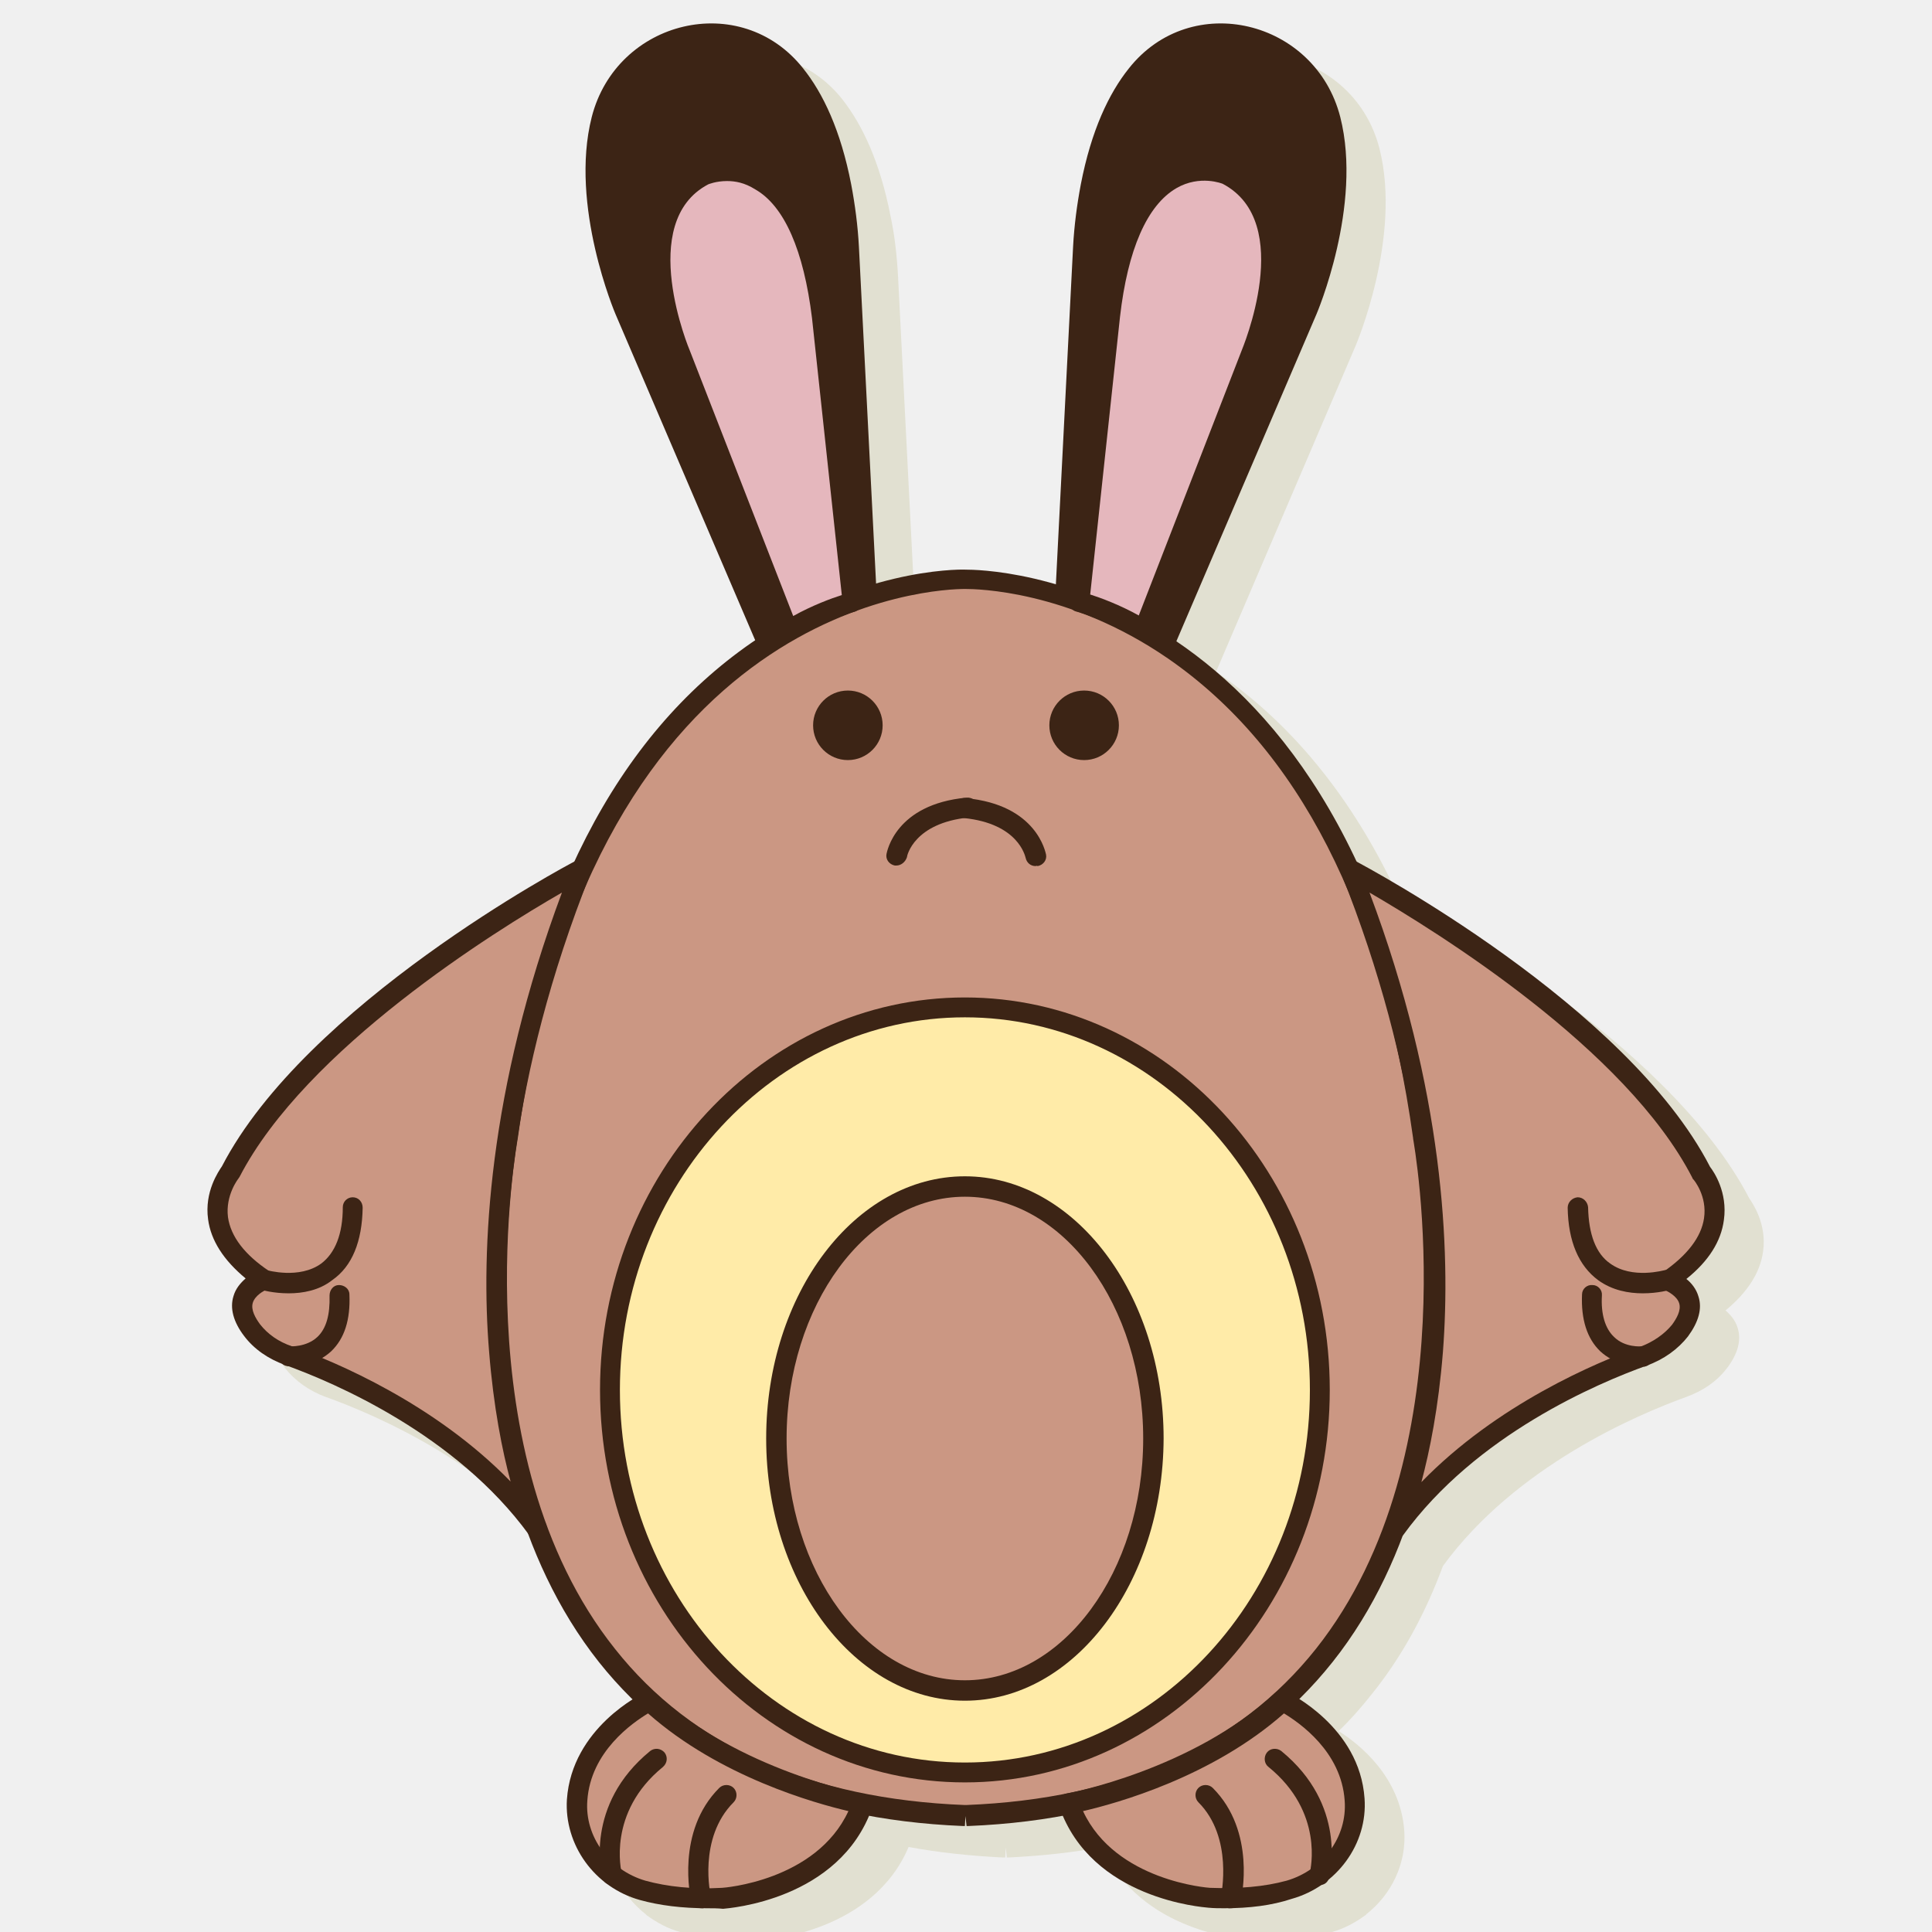
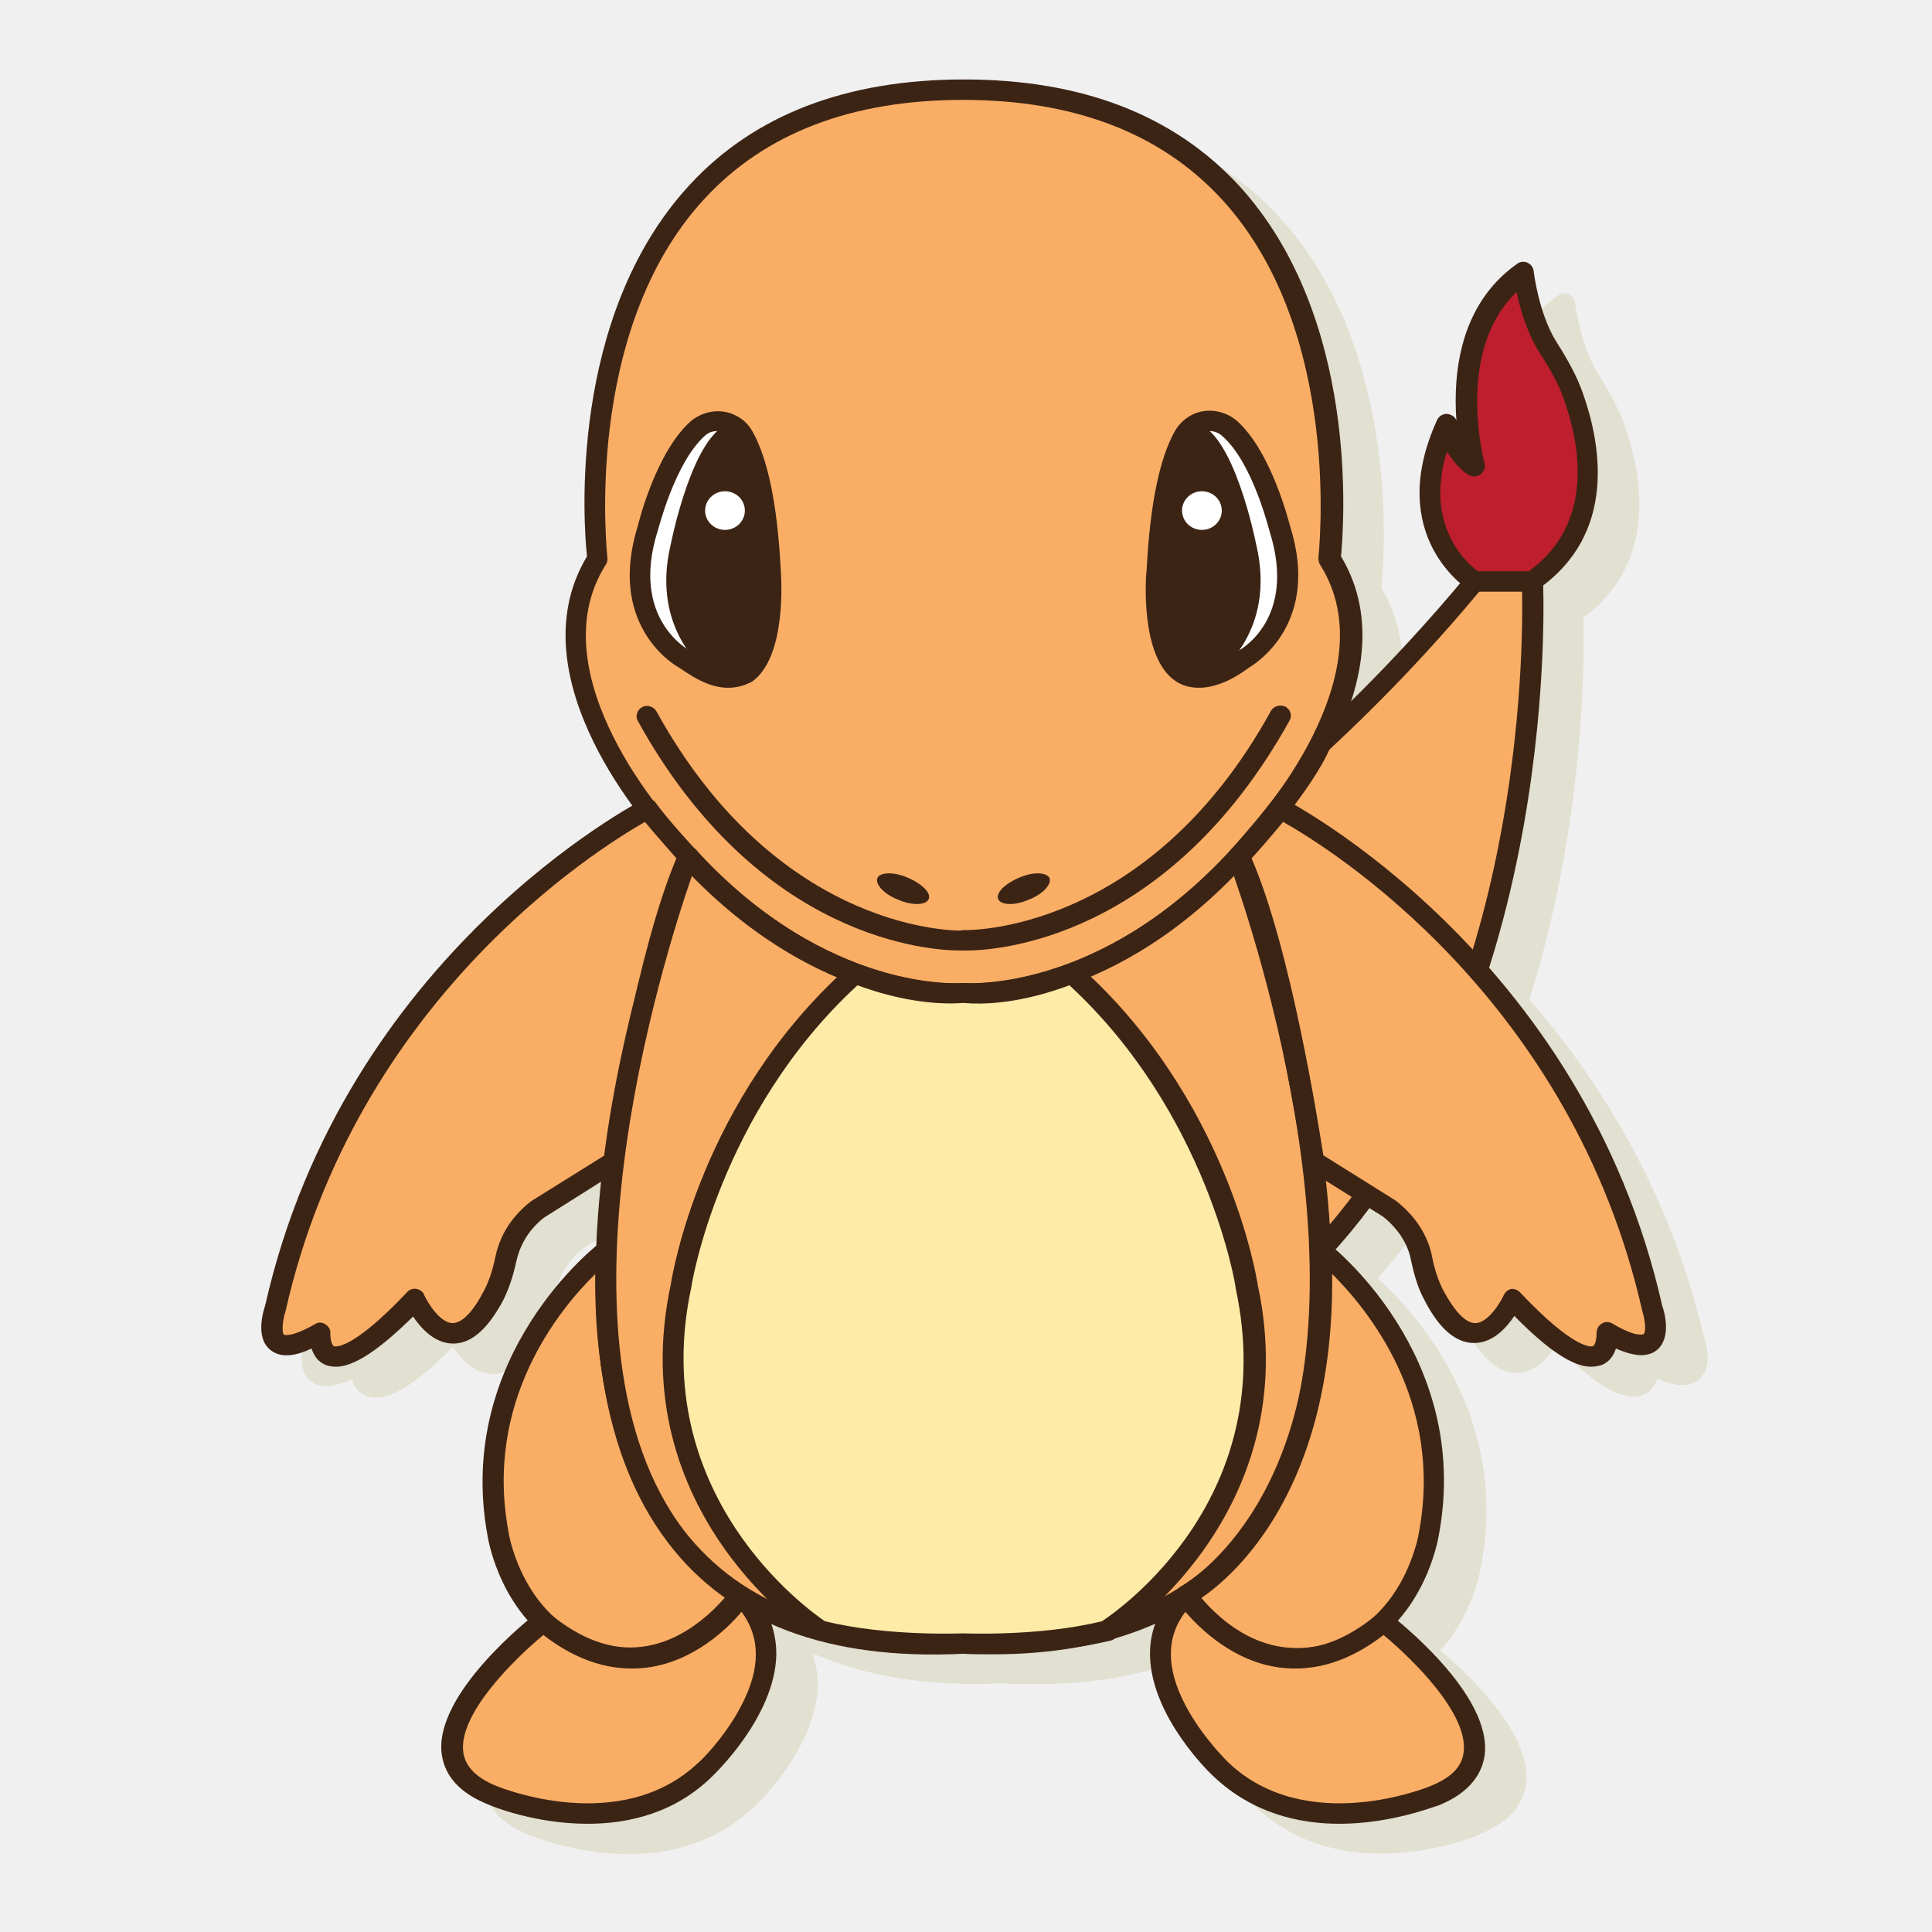
<svg xmlns="http://www.w3.org/2000/svg" id="master-artboard" viewBox="0 0 350 350" version="1.1" x="0px" y="0px" width="350px" height="350px" enable-background="new 0 0 1400 980">
  <rect id="ee-background" x="0" y="0" width="350" height="350" style="fill: white; fill-opacity: 0; pointer-events: none;" />
-   <path fill="#E1E0D1" d="M1071.9,367.5c-0.9,0.7-1.8,1.8-2.2,3.2c-0.7,2.2,0,4.6,1.9,7.2c1.8,2.3,4.4,4.2,7.5,5.3    c8.9,3.2,30.8,12.5,44,30.6c3,8,7.1,16,12.8,23.1c1.9,2.4,3.9,4.7,6.1,6.8c-3.8,2.4-11.2,8.3-11.9,18.1    c-0.4,5.9,2.3,11.5,6.9,15.1c0.1,0.1,0.1,0.1,0.2,0.2c1.8,1.3,3.8,2.4,6,3c3.3,0.9,6.9,1.4,10.9,1.5c0.1,0,0.1,0,0.1,0    c0,0,0.1,0,0.1,0c0.3,0,0.7,0,1,0c0.9,0,1.9,0,2.9-0.1c0.8,0,19.9-1.4,26.4-16.8c5.4,1,11,1.6,17,1.9c0.1,0,0.2,0,0.4,0    c0,0,0,0,0.1,0l0.1-1.8l0.2,1.8c0.2,0,0.3,0,0.4,0c6-0.3,11.6-0.9,17-1.9c6.5,15.4,25.6,16.8,26.5,16.8c1,0,1.9,0.1,2.9,0.1    c0.3,0,0.7,0,1,0c0,0,0.1,0,0.1,0c0,0,0.1,0,0.1,0c4-0.1,7.7-0.6,10.9-1.5c2.2-0.6,4.2-1.7,6-3c0.1-0.1,0.2-0.1,0.2-0.2    c4.6-3.6,7.3-9.2,6.9-15.1c-0.7-9.8-8.1-15.7-11.9-18.1c2.2-2.1,4.2-4.4,6.1-6.8c5.7-7.1,9.8-15,12.8-23.1    c13.2-18.1,35.2-27.4,44-30.6c3.1-1.1,5.7-2.9,7.5-5.3c1.9-2.5,2.6-5,1.9-7.2c-0.4-1.4-1.3-2.4-2.2-3.2c4-3.3,6.3-6.9,6.8-10.7    c0.7-5-1.9-8.7-2.5-9.6c-14.6-28.2-58.5-52.4-63.8-55.2c-9.3-19.9-21.3-32.4-32.8-40.2l25.3-59.1c0,0,8.4-19.6,4.3-35.7    c-4.5-17.6-27-23.1-38.3-8.8c-3.6,4.5-6.8,11.2-8.7,21c-0.7,3.7-1.2,7.5-1.4,11.3l-3.1,61.1c-9-2.6-15.4-2.7-16.3-2.7    c-1.1,0-7.5,0-16.3,2.5l-3.1-61c-0.2-3.8-0.6-7.6-1.4-11.3c-1.9-9.7-5.1-16.4-8.7-21c-11.3-14.3-33.8-8.8-38.3,8.8    c-4.1,16.2,4.3,35.7,4.3,35.7l25.2,59c-0.2,0.1-0.4,0.2-0.5,0.4c-13.6,9.4-24.4,22.8-32.3,40.1c-6,3.3-49.2,27.2-63.6,55.1    c-0.7,0.9-3.2,4.6-2.5,9.6C1065.6,360.6,1067.9,364.2,1071.9,367.5z" transform="matrix(1, 0, 0, 1, -1020, -130.1021)" />
-   <g transform="matrix(1, 0, 0, 1, -1020, -130.1021)">
-     <path fill="#CB9783" d="M1277.9,336.1C1263.8,235.8,1199.1,235,1195,235c-4.2-0.1-68.8,0.7-82.9,101.1      c0,0-22.6,118.7,82.7,122.9v0c0.1,0,0.1,0,0.2,0c0.1,0,0.1,0,0.2,0v0C1300.5,454.8,1277.9,336.1,1277.9,336.1z" />
-     <path fill="#3C2415" d="M1194.8,460.9c-0.1,0-0.2,0-0.4,0c-29-1.2-51.2-11.2-65.9-29.7c-15.2-19.2-19.4-44.1-20.2-61.6      c-0.9-18.9,1.8-33.1,1.9-33.7c6-42.3,21.4-72.4,46-89.4c19-13.1,36.8-13.3,38.8-13.2c2.8,0,70.3,0.2,84.7,102.6      c0.2,1.1,2.7,15.1,1.9,33.7c-0.8,17.5-5,42.5-20.2,61.6c-14.7,18.5-36.8,28.5-65.9,29.7c-0.1,0-0.3,0-0.4,0l-0.2-1.8      L1194.8,460.9C1194.8,460.9,1194.8,460.9,1194.8,460.9z M1195.2,459L1195.2,459L1195.2,459z M1194.8,236.8      c-4.6,0-67.2,1.8-81,99.5c-0.1,0.7-10.5,57.2,17.6,92.5c14,17.7,35.4,27.2,63.4,28.3c0,0,0.1,0,0.1,0c0,0,0.1,0,0.1,0      c28.1-1.1,49.4-10.7,63.4-28.3c28-35.3,17.7-91.8,17.6-92.4c0,0,0-0.1,0-0.1c-5.8-41.4-20.8-70.6-44.4-86.9      c-18-12.4-34.8-12.6-36.7-12.6C1195,236.8,1194.9,236.8,1194.8,236.8z" />
+   <path fill="#E1E0D1" d="M610.1,696.3c10.3-32.6,10-63.3,9.8-69.2c13.7-10.1,10.6-26.2,7.4-35c-1.1-3.2-2.8-6-4.8-9.3    c-3.2-5.1-4.1-12.7-4.1-12.8c-0.1-0.6-0.5-1.2-1.1-1.5c-0.6-0.3-1.3-0.2-1.9,0.2c-10.5,7.4-11.7,19.9-11,28.4    c-0.2-0.7-0.9-1.1-1.6-1.2c-0.8-0.1-1.6,0.4-1.9,1.1c-7.7,16.8,0.4,26.3,4.1,29.5c-7.7,9.2-14.9,16.7-19.9,21.5    c2.7-8.4,3.3-17.7-1.8-26.3c0.6-5.5,3.5-43.4-18.6-67.3c-11.7-12.7-28.4-19.1-49.7-19.1c-21.2,0-37.9,6.4-49.7,19.1    c-22.1,24-19.1,61.8-18.6,67.3c-9.8,16.3,1.2,35.5,8.2,45.1c-9.7,5.6-53.6,33.6-66.5,90.5c-0.3,1-1.9,5.9,1,8.1    c2,1.6,4.9,0.8,7.4-0.3c0.4,1.2,1.1,2.4,2.6,3c0.5,0.2,1.1,0.3,1.8,0.3c3.3,0,7.8-3,13.9-9.2c1.4,2.1,3.8,4.8,7.1,4.9    c3.4,0.1,6.5-2.5,9.2-7.8c1.1-2,1.8-4.3,2.4-7.1c0.4-2.2,1.7-5.3,5-7.9l10.4-6.6c-0.4,4-0.7,7.8-0.9,11.5    c-4,3.3-25.3,22.6-19.7,52.7c0.1,0.5,1.4,8.7,7.4,15.4c-4.5,3.8-16.9,15-15.5,24.3c0.6,3.9,3.4,7,8.4,9c0.6,0.2,8.4,3.5,18,3.5    c7.3,0,15.7-1.9,22.7-8.5c0.5-0.4,11.4-10.8,11.6-22.1c0-2-0.3-3.9-1-5.8c2.6,1.1,5.3,2.1,8.2,2.9c0.1,0,0.1,0.1,0.2,0.1    c0.3,0.1,0.6,0.1,0.9,0.2c7.1,1.8,15,2.6,23.8,2.3c1,0,1.6,0,1.7,0c0,0,0,0,0,0c0.1,0,0.2,0,0.5,0c1.7,0.1,3.3,0.1,4.9,0.1    c7.1,0,13.7-0.7,19.6-2.2c0.5-0.1,1-0.2,1.5-0.4c0.1,0,0.1,0,0.2-0.1c2.9-0.8,5.6-1.8,8.2-2.9c-0.7,1.8-1,3.8-1,5.8    c0.2,11.2,11.1,21.6,11.6,22c7,6.6,15.4,8.5,22.7,8.5c9.6,0,17.4-3.2,17.9-3.5c5-2,7.8-5.1,8.4-9c1.3-9.3-11.1-20.5-15.5-24.3    c6-6.7,7.3-14.9,7.4-15.4c5.3-28.3-13.3-47.1-18.8-52c2.1-2.4,4.2-4.9,6.1-7.4l2.5,1.6c3.4,2.7,4.7,5.8,5.1,8    c0.6,2.8,1.4,5.1,2.4,7.1c2.8,5.2,5.9,7.9,9.2,7.8c3.3-0.1,5.7-2.8,7.1-4.9c6.1,6.2,10.6,9.2,13.9,9.2c0.6,0,1.2-0.1,1.8-0.3    c1.5-0.6,2.2-1.8,2.6-3c2.5,1.2,5.4,1.9,7.4,0.3c2.9-2.2,1.3-7.2,1-8C635.5,731.1,622.9,710.9,610.1,696.3z" transform="matrix(1, 0, 0, 1, -333.0613, -515.2042)" />
+   <g transform="matrix(1, 0, 0, 1, -333.0613, -515.2042)">
+     <path fill="#FAAE65" d="M573.9,616.5c0,0,10.4-85-66.3-85s-66.3,85-66.3,85C427.8,638,454,666.1,454,666.1      c26.5,31.9,53.6,29,53.6,29s27.1,2.9,53.6-29C561.2,666.1,587.4,638,573.9,616.5z" />
+     <path fill="#3C2415" d="M509.6,697c-1,0-1.7,0-2-0.1c-2.8,0.2-29.2,1.5-55.1-29.7c-1-1.1-26.5-28.9-13.1-51.2      c-0.6-5.5-3.5-43.4,18.6-67.3c11.7-12.7,28.4-19.1,49.7-19.1s37.9,6.4,49.7,19.1c22.1,24,19.1,61.8,18.6,67.3      c13.4,22.3-12.1,50.1-13.2,51.2C539.9,694.7,516.8,697,509.6,697z M507.6,693.3c0.1,0,0.1,0,0.2,0c0.3,0,26.5,2.3,51.9-28.3      c0.3-0.4,25.2-27.5,12.5-47.5c-0.2-0.3-0.3-0.8-0.3-1.2c0-0.4,4.7-41-17.6-65.1c-11-11.9-26.7-17.9-46.8-17.9      c-20.1,0-35.8,6-46.8,17.9c-22.3,24.1-17.6,64.7-17.6,65.1c0,0.4,0,0.8-0.3,1.2c-12.7,20.1,12.2,47.2,12.4,47.4      c25.5,30.7,51.7,28.4,52,28.4C507.5,693.3,507.5,693.3,507.6,693.3z" />
  </g>
-   <path fill="#CB9783" d="M1125.4,287.7c0,0-48.6,25.6-63.5,54.8c0,0-8.2,9.7,6,19.5c0,0-7.2,2.5-2.1,9.1c1.7,2.2,4,3.7,6.6,4.7      c8.2,2.9,31.3,12.5,45,31.3C1117.3,407.1,1096.2,360.9,1125.4,287.7z" transform="matrix(1, 0, 0, 1, -1020, -130.1021)" />
-   <path fill="#3C2415" d="M1117.3,408.9c-0.6,0-1.1-0.3-1.5-0.8c-13.2-18.1-35.2-27.5-44.1-30.7c-3.1-1.1-5.7-2.9-7.5-5.3      c-1.9-2.5-2.6-5-1.9-7.2c0.4-1.4,1.3-2.4,2.2-3.2c-4-3.3-6.3-6.9-6.8-10.7c-0.7-5,1.9-8.7,2.5-9.6      c15.2-29.3,62.2-54.4,64.2-55.4c0.7-0.4,1.5-0.3,2.1,0.3c0.6,0.5,0.8,1.3,0.5,2c-14.9,37.4-16.3,67.4-14.9,86.1      c1.6,20.2,6.7,31.7,6.8,31.8c0.4,0.9,0.1,1.9-0.7,2.3C1117.9,408.8,1117.6,408.9,1117.3,408.9z M1121.8,291.8      c-12.2,7-46.4,28.3-58.4,51.5c-0.1,0.1-0.1,0.2-0.2,0.3c0,0-2.4,3-1.9,7c0.5,3.5,3,6.8,7.5,9.8c0.6,0.4,0.9,1.1,0.8,1.8      c-0.1,0.7-0.6,1.3-1.2,1.5c-0.6,0.2-2.2,1.1-2.6,2.4c-0.4,1.3,0.5,2.8,1.3,3.9c1.4,1.8,3.4,3.2,5.8,4      c7.9,2.8,25.9,10.4,39.6,24.5c-1.5-5.5-3.1-13.5-3.9-23.6C1107.1,356.7,1108.4,327.7,1121.8,291.8z" transform="matrix(1, 0, 0, 1, -1020, -130.1021)" />
-   <path fill="#3C2415" d="M1157.5,247.7l-26-60.7c0,0-8.4-19.6-4.3-35.7c4.5-17.6,27-23.1,38.3-8.8c3.6,4.5,6.8,11.2,8.7,21     c0.7,3.7,1.2,7.5,1.4,11.3l3.2,62.8C1178.8,237.6,1165.4,241.6,1157.5,247.7z" transform="matrix(1, 0, 0, 1, -1020, -130.1021)" />
-   <path fill="#E5B7BD" d="M1162.7,244.3l-19.4-50c0,0-10.7-24.7,4.2-32.6c0,0,17.4-7.6,21.4,25.6l5.5,51.7      C1174.4,239.1,1168,240.9,1162.7,244.3z" transform="matrix(1, 0, 0, 1, -1020, -130.1021)" />
-   <path fill="#3C2415" d="M1162.7,246.2c-0.2,0-0.4,0-0.6-0.1c-0.5-0.2-0.9-0.6-1.1-1.1l-19.4-50c-0.4-1-11.1-26.3,5.1-34.9      c0.4-0.2,6-2.5,11.9,0.9c6.4,3.7,10.5,12.5,12.1,26.1l5.5,51.8c0.1,0.9-0.5,1.7-1.3,2c-0.1,0-6.2,1.8-11.2,5      C1163.4,246.1,1163.1,246.2,1162.7,246.2z M1151.7,162.9c-2,0-3.4,0.6-3.4,0.6c-13.1,6.9-3.4,30-3.3,30.2l18.7,48      c3.4-1.9,6.9-3.2,8.8-3.8l-5.4-50.2c-1.5-12.2-5-20.3-10.3-23.3C1154.9,163.2,1153.2,162.9,1151.7,162.9z" transform="matrix(1, 0, 0, 1, -1020, -130.1021)" />
-   <path d="M 1179.9 261.5 A 6.3 6.3 0 0 1 1173.6 267.8 A 6.3 6.3 0 0 1 1167.3 261.5 A 6.3 6.3 0 0 1 1173.6 255.2 A 6.3 6.3 0 0 1 1179.9 261.5 Z" fill="#3C2415" transform="matrix(1, 0, 0, 1, -1020, -130.1021)" />
-   <path fill="#3C2415" d="M1072.3,364.4c-2.8,0-4.9-0.6-5.1-0.7c-1-0.3-1.5-1.3-1.2-2.3c0.3-1,1.3-1.5,2.3-1.2     c0.1,0,5.9,1.7,9.9-1.2c2.5-1.9,3.9-5.3,3.9-10.2c0-1,0.8-1.8,1.8-1.8c0,0,0,0,0,0c1,0,1.8,0.8,1.8,1.9     c-0.1,6.1-1.9,10.6-5.5,13.1C1077.8,363.9,1074.8,364.4,1072.3,364.4z" transform="matrix(1, 0, 0, 1, -1020, -130.1021)" />
-   <path fill="#3C2415" d="M1072.8,377.6c-0.4,0-0.6,0-0.7,0c-1-0.1-1.7-1-1.6-2c0.1-1,1-1.7,2-1.6c0,0,3,0.2,5-1.7     c1.6-1.5,2.3-4,2.2-7.5c0-1,0.7-1.9,1.7-1.9c1,0,1.9,0.7,1.9,1.7c0.2,4.6-0.9,8-3.3,10.3C1077.4,377.3,1074.2,377.6,1072.8,377.6     z" transform="matrix(1, 0, 0, 1, -1020, -130.1021)" />
-   <path fill="#CB9783" d="M1137.7,438.3c0,0-12.3,5.8-13.1,17.9c-0.5,7.5,4.6,14.3,11.8,16.3c3.6,1,8.4,1.7,14.5,1.4      c0,0,19.8-1.2,25.4-17C1176.3,456.9,1153.1,452.6,1137.7,438.3z" transform="matrix(1, 0, 0, 1, -1020, -130.1021)" />
-   <path fill="#3C2415" d="M1148.1,475.8c-4.5,0-8.6-0.5-12.2-1.5c-8.2-2.3-13.7-10-13.2-18.2c0.9-13,13.6-19.2,14.2-19.4      c0.7-0.3,1.5-0.2,2,0.3c14.9,13.8,37.4,18.1,37.7,18.2c0.5,0.1,1,0.4,1.3,0.9c0.3,0.5,0.3,1,0.1,1.5      c-5.9,16.8-26.1,18.2-27,18.3C1150,475.8,1149.1,475.8,1148.1,475.8z M1137.4,440.5c-2.8,1.7-10.4,6.9-11,15.8      c-0.5,6.5,4,12.6,10.5,14.5c4,1.1,8.7,1.6,13.9,1.3c0.2,0,17-1.2,22.9-13.9C1167.7,456.8,1150.4,452,1137.4,440.5z" transform="matrix(1, 0, 0, 1, -1020, -130.1021)" />
-   <path fill="#3C2415" d="M1130.9,471.6c-0.8,0-1.6-0.5-1.8-1.4c-0.1-0.5-3.3-13.1,8.7-22.9c0.8-0.6,1.9-0.5,2.6,0.3     c0.6,0.8,0.5,1.9-0.3,2.6c-10.2,8.3-7.5,19-7.5,19.1c0.3,1-0.3,2-1.3,2.2C1131.2,471.6,1131,471.6,1130.9,471.6z" transform="matrix(1, 0, 0, 1, -1020, -130.1021)" />
-   <path fill="#3C2415" d="M1147,475.8c-0.8,0-1.6-0.6-1.8-1.4c-0.1-0.5-2.8-12.5,5.1-20.4c0.7-0.7,1.9-0.7,2.6,0s0.7,1.9,0,2.6     c-6.5,6.5-4.2,16.9-4.1,17c0.2,1-0.4,2-1.4,2.2C1147.2,475.8,1147.1,475.8,1147,475.8z" transform="matrix(1, 0, 0, 1, -1020, -130.1021)" />
-   <path fill="#3C2415" d="M1182.4,286.9c-0.1,0-0.2,0-0.3,0c-1-0.2-1.7-1.1-1.5-2.1c0.1-0.4,1.6-9,14.5-10.2c1-0.1,1.9,0.6,2,1.6     c0.1,1-0.6,1.9-1.6,2c-9.9,1-11.2,6.9-11.2,7.2C1184,286.3,1183.2,286.9,1182.4,286.9z" transform="matrix(1, 0, 0, 1, -1020, -130.1021)" />
-   <path fill="#CB9783" d="M1264.6,287.7c0,0,48.6,25.6,63.5,54.8c0,0,8.2,9.7-6,19.5c0,0,7.2,2.5,2.1,9.1c-1.7,2.2-4,3.7-6.6,4.7      c-8.2,2.9-31.3,12.5-45,31.3C1272.7,407.1,1293.8,360.9,1264.6,287.7z" transform="matrix(1, 0, 0, 1, -1020, -130.1021)" />
-   <path fill="#3C2415" d="M1272.7,408.9c-0.3,0-0.6-0.1-0.9-0.3c-0.8-0.5-1.1-1.5-0.7-2.3c0.2-0.5,20.4-46.4-8.1-117.9      c-0.3-0.7-0.1-1.5,0.5-2c0.6-0.5,1.4-0.6,2.1-0.3c2,1.1,49.1,26.1,64.2,55.4c0.7,0.9,3.2,4.6,2.5,9.6c-0.5,3.9-2.8,7.5-6.8,10.7      c0.9,0.7,1.8,1.8,2.2,3.2c0.7,2.2,0,4.6-1.9,7.2c-1.8,2.3-4.4,4.2-7.5,5.3c-8.9,3.2-30.9,12.5-44.1,30.7      C1273.8,408.6,1273.2,408.9,1272.7,408.9z M1268.1,291.8c13.5,35.9,14.7,64.9,13.3,83.2c-0.8,10.1-2.4,18-3.9,23.6      c13.7-14.1,31.7-21.7,39.6-24.5c2.4-0.9,4.4-2.3,5.8-4c0.8-1.1,1.7-2.6,1.3-3.9c-0.4-1.3-2-2.1-2.6-2.4      c-0.6-0.2-1.1-0.8-1.2-1.5c-0.1-0.7,0.2-1.4,0.8-1.7c4.5-3.1,7-6.4,7.5-9.8c0.6-4-1.8-6.9-1.9-7c-0.1-0.1-0.2-0.2-0.2-0.3      C1314.6,320.1,1280.3,298.9,1268.1,291.8z" transform="matrix(1, 0, 0, 1, -1020, -130.1021)" />
-   <path fill="#3C2415" d="M1232.5,247.7l26-60.7c0,0,8.4-19.6,4.3-35.7c-4.5-17.6-27-23.1-38.3-8.8c-3.6,4.5-6.8,11.2-8.7,21     c-0.7,3.7-1.2,7.5-1.4,11.3l-3.2,62.8C1211.2,237.6,1224.6,241.6,1232.5,247.7z" transform="matrix(1, 0, 0, 1, -1020, -130.1021)" />
-   <path fill="#E5B7BD" d="M1227.2,244.3l19.4-50c0,0,10.7-24.7-4.2-32.6c0,0-17.4-7.6-21.4,25.6l-5.5,51.7      C1215.5,239.1,1222,240.9,1227.2,244.3z" transform="matrix(1, 0, 0, 1, -1020, -130.1021)" />
-   <path fill="#3C2415" d="M1227.2,246.2c-0.4,0-0.7-0.1-1-0.3c-5-3.2-11.1-5-11.2-5c-0.9-0.2-1.4-1.1-1.3-2l5.5-51.7      c1.6-13.7,5.7-22.4,12.1-26.1c5.9-3.4,11.6-1,11.8-0.9c16.3,8.6,5.6,33.9,5.2,35l-19.4,49.9c-0.2,0.5-0.6,0.9-1.1,1.1      C1227.6,246.1,1227.4,246.2,1227.2,246.2z M1217.5,237.8c1.9,0.6,5.4,1.9,8.8,3.8l18.6-47.9c0.1-0.3,9.9-23.3-3.4-30.3      c0,0-4.1-1.7-8.4,0.8c-5.3,3.1-8.8,11.1-10.2,23.3L1217.5,237.8z" transform="matrix(1, 0, 0, 1, -1020, -130.1021)" />
-   <path d="M 1222.7 261.5 A 6.3 6.3 0 0 1 1216.4 267.8 A 6.3 6.3 0 0 1 1210.1 261.5 A 6.3 6.3 0 0 1 1216.4 255.2 A 6.3 6.3 0 0 1 1222.7 261.5 Z" fill="#3C2415" transform="matrix(1, 0, 0, 1, -1020, -130.1021)" />
-   <path fill="#3C2415" d="M1317.6,364.4c-2.5,0-5.5-0.5-8.1-2.4c-3.5-2.6-5.4-7-5.5-13.1c0-1,0.8-1.8,1.8-1.9c1,0,1.8,0.8,1.9,1.8     c0.1,4.9,1.4,8.4,4,10.2c4,2.9,9.8,1.2,9.9,1.2c1-0.3,2,0.3,2.3,1.2c0.3,1-0.2,2-1.2,2.3C1322.5,363.8,1320.4,364.4,1317.6,364.4     z" transform="matrix(1, 0, 0, 1, -1020, -130.1021)" />
-   <path fill="#3C2415" d="M1317.1,377.6c-1.4,0-4.6-0.3-7.2-2.7c-2.4-2.3-3.5-5.8-3.3-10.3c0-1,0.9-1.8,1.9-1.7     c1,0,1.8,0.9,1.7,1.9c-0.2,3.4,0.6,6,2.2,7.5c2,2,5,1.7,5,1.7c1-0.1,1.9,0.7,2,1.7c0.1,1-0.6,1.9-1.6,2     C1317.8,377.6,1317.5,377.6,1317.1,377.6z" transform="matrix(1, 0, 0, 1, -1020, -130.1021)" />
-   <path fill="#CB9783" d="M1252.3,438.3c0,0,12.3,5.8,13.1,17.9c0.5,7.5-4.6,14.3-11.8,16.3c-3.6,1-8.4,1.7-14.5,1.4      c0,0-19.8-1.2-25.4-17C1213.7,456.9,1236.8,452.6,1252.3,438.3z" transform="matrix(1, 0, 0, 1, -1020, -130.1021)" />
-   <path fill="#3C2415" d="M1241.8,475.8c-0.9,0-1.9,0-2.9-0.1c-0.9-0.1-21.2-1.5-27-18.3c-0.2-0.5-0.1-1.1,0.1-1.5      c0.3-0.5,0.7-0.8,1.3-0.9c0.2,0,22.8-4.3,37.7-18.2c0.5-0.5,1.4-0.6,2-0.3c0.5,0.3,13.3,6.4,14.2,19.4c0.6,8.2-5,15.9-13.2,18.2      C1250.4,475.3,1246.3,475.8,1241.8,475.8z M1216.2,458.2c5.9,12.7,22.8,13.9,23,13.9c5.2,0.2,9.9-0.2,13.9-1.3      c6.5-1.9,11-7.9,10.5-14.5c-0.6-8.9-8.2-14.1-11-15.8C1239.6,452,1222.3,456.8,1216.2,458.2z" transform="matrix(1, 0, 0, 1, -1020, -130.1021)" />
-   <path fill="#3C2415" d="M1259.1,471.6c-0.2,0-0.3,0-0.5-0.1c-1-0.3-1.6-1.3-1.3-2.2c0.1-0.5,2.6-10.9-7.5-19.1     c-0.8-0.6-0.9-1.8-0.3-2.6c0.6-0.8,1.8-0.9,2.6-0.3c12,9.8,8.8,22.3,8.7,22.9C1260.6,471.1,1259.9,471.6,1259.1,471.6z" transform="matrix(1, 0, 0, 1, -1020, -130.1021)" />
-   <path fill="#3C2415" d="M1243,475.8c-0.1,0-0.3,0-0.4,0c-1-0.2-1.6-1.2-1.4-2.2c0-0.1,2.3-10.6-4.1-17c-0.7-0.7-0.7-1.9,0-2.6     s1.9-0.7,2.6,0c7.9,7.9,5.2,19.9,5.1,20.4C1244.6,475.2,1243.8,475.8,1243,475.8z" transform="matrix(1, 0, 0, 1, -1020, -130.1021)" />
-   <path fill="#3C2415" d="M1207.6,287c-0.9,0-1.6-0.6-1.8-1.5c-0.1-0.3-1.3-6.2-11.2-7.2c-1-0.1-1.7-1-1.6-2c0.1-1,1-1.8,2-1.6     c12.9,1.2,14.4,9.9,14.5,10.2c0.2,1-0.5,1.9-1.5,2.1C1207.8,286.9,1207.7,287,1207.6,287z" transform="matrix(1, 0, 0, 1, -1020, -130.1021)" />
-   <path d="M 1259.1 381.9 A 64.3 69.3 0 0 1 1194.8 451.2 A 64.3 69.3 0 0 1 1130.5 381.9 A 64.3 69.3 0 0 1 1194.8 312.6 A 64.3 69.3 0 0 1 1259.1 381.9 Z" fill="#FFEBA8" transform="matrix(1, 0, 0, 1, -1020, -130.1021)" />
-   <path fill="#3C2415" d="M1194.8,453c-36.5,0-66.1-31.9-66.1-71.1s29.7-71.1,66.1-71.1s66.1,31.9,66.1,71.1      S1231.2,453,1194.8,453z M1194.8,314.4c-34.4,0-62.5,30.3-62.5,67.5s28,67.5,62.5,67.5s62.5-30.3,62.5-67.5      S1229.2,314.4,1194.8,314.4z" transform="matrix(1, 0, 0, 1, -1020, -130.1021)" />
-   <path d="M 1228.9 390.7 A 34.1 45.7 0 0 1 1194.8 436.4 A 34.1 45.7 0 0 1 1160.7 390.7 A 34.1 45.7 0 0 1 1194.8 345 A 34.1 45.7 0 0 1 1228.9 390.7 Z" fill="#CB9783" transform="matrix(1, 0, 0, 1, -1020, -130.1021)" />
-   <path fill="#3C2415" d="M1194.8,438.2c-19.8,0-36-21.3-36-47.5c0-26.2,16.1-47.5,36-47.5c19.8,0,36,21.3,36,47.5      C1230.7,416.9,1214.6,438.2,1194.8,438.2z M1194.8,346.9c-17.8,0-32.3,19.7-32.3,43.8s14.5,43.8,32.3,43.8      c17.8,0,32.3-19.7,32.3-43.8S1212.6,346.9,1194.8,346.9z" transform="matrix(1, 0, 0, 1, -1020, -130.1021)" />
+   <path fill="#FAAE65" d="M572.3,650c0,0,13.3-11.7,27.9-29.4h10.4c0,0,4.1,75.3-38.3,121.2c0,0-1.2-32.6-14.9-71.3      C557.4,670.4,568.9,657.9,572.3,650z" transform="matrix(1, 0, 0, 1, -333.0613, -515.2042)" />
+   <path fill="#3C2415" d="M572.3,743.6c-0.2,0-0.4,0-0.6-0.1c-0.7-0.3-1.2-0.9-1.3-1.7c0-0.3-1.4-32.8-14.8-70.8      c-0.2-0.6-0.1-1.3,0.4-1.8c0.1-0.1,11.3-12.4,14.6-19.9c0.1-0.2,0.3-0.5,0.5-0.7c0.1-0.1,13.3-11.8,27.7-29.2      c0.4-0.4,0.9-0.7,1.5-0.7h10.4c1,0,1.8,0.8,1.9,1.7c0,0.8,3.6,76.6-38.8,122.5C573.3,743.3,572.8,743.6,572.3,743.6z       M559.6,670.8c10.4,29.8,13.5,56.1,14.3,66.3c34.9-41.1,35.1-103.6,34.9-114.8h-7.7c-13.1,15.8-25.2,26.8-27.2,28.7      C570.7,658.1,562.1,667.9,559.6,670.8z" transform="matrix(1, 0, 0, 1, -333.0613, -515.2042)" />
+   <path fill="#BE1E2D" d="M600.2,620.5c0,0-14.2-8.6-5-28.5c0,0,1.2,5,5,7.6c0,0-6.7-24.1,8.9-35.1c0,0,0.9,8,4.4,13.5      c1.8,2.9,3.5,5.8,4.7,9c3.2,8.8,6,24.2-7.5,33.5H600.2z" transform="matrix(1, 0, 0, 1, -333.0613, -515.2042)" />
+   <path fill="#3C2415" d="M610.6,622.4h-10.4c-0.4,0-0.7-0.1-1-0.3c-0.2-0.1-15.4-9.7-5.8-30.8c0.3-0.7,1.1-1.2,1.9-1.1      c0.7,0.1,1.4,0.5,1.6,1.2c-0.6-8.4,0.5-21,11-28.4c0.5-0.4,1.3-0.5,1.9-0.2c0.6,0.3,1,0.8,1.1,1.5c0,0.1,0.9,7.7,4.1,12.8      c2.1,3.3,3.7,6.2,4.8,9.3c3.2,9,6.4,25.5-8.2,35.6C611.4,622.3,611,622.4,610.6,622.4z M600.8,618.7h9.2      c12.1-8.7,9.2-23.2,6.4-31.1c-1-2.9-2.5-5.5-4.5-8.6c-2.2-3.5-3.5-8-4.1-10.9c-11.3,10.9-5.8,30.9-5.8,31.1      c0.2,0.7-0.1,1.5-0.8,2c-0.7,0.4-1.5,0.4-2.2,0c-1.7-1.2-2.9-2.7-3.8-4.2C591,610.5,598.9,617.3,600.8,618.7z" transform="matrix(1, 0, 0, 1, -333.0613, -515.2042)" />
+   <path fill="#3C2415" d="M507,687.4c-5,0-36.3-1.6-58.4-41.6c-0.5-0.9-0.1-2,0.8-2.5c0.9-0.5,2.1-0.1,2.6,0.8     c22.4,40.6,55.1,39.7,55.5,39.7c1-0.1,1.9,0.7,2,1.7c0,1-0.8,1.9-1.8,1.9C507.6,687.4,507.4,687.4,507,687.4z" transform="matrix(1, 0, 0, 1, -333.0613, -515.2042)" />
+   <path fill="#3C2415" d="M501.3,678.1c-0.5,1.1-3,1.2-5.5,0.1c-2.6-1-4.2-2.8-3.8-3.9s3-1.2,5.5-0.1     C500.1,675.3,501.8,677,501.3,678.1z" transform="matrix(1, 0, 0, 1, -333.0613, -515.2042)" />
+   <path fill="#FFFFFF" d="M461.7,637.3c-1.4-0.5-3-1.4-4.7-2.8c0,0-12-6.2-6.6-23.6c0,0,3-12.7,9-18.1c1.7-1.6,4.2-1.8,6.1-0.8      c0.9,0.4,1.7,1.2,2.2,2.1c2,3.5,4.1,10.5,4.8,24.2C472.5,618.3,474.5,642.4,461.7,637.3z" transform="matrix(1, 0, 0, 1, -333.0613, -515.2042)" />
+   <path fill="#3C2415" d="M465,639.8c-1.1,0-2.5-0.2-3.9-0.8c-1.6-0.6-3.2-1.6-5.1-2.9c-1.6-0.9-12.8-8.2-7.4-25.6      c0.1-0.4,3.2-13.2,9.5-18.9c2.3-2,5.6-2.5,8.3-1.1c1.2,0.6,2.3,1.6,3,2.9c2.8,5,4.5,13.4,5.1,25c0.1,1.6,1.1,15.8-5.2,20.3      C468.3,639.2,466.9,639.8,465,639.8z M463,593.3c-0.9,0-1.7,0.3-2.3,0.9c-5.5,5-8.4,17.1-8.5,17.2c-5,15.9,5.6,21.5,5.7,21.6      c0.1,0,0.2,0.1,0.3,0.2c1.6,1.2,3.1,2,4.3,2.5c0,0,0,0,0,0c2.9,1.1,4.1,0.2,4.6-0.1c3.9-2.7,3.9-13.5,3.6-17.1      c-0.7-13.8-2.9-20.4-4.6-23.5c-0.3-0.6-0.8-1-1.4-1.3C464.1,593.4,463.6,593.3,463,593.3z" transform="matrix(1, 0, 0, 1, -333.0613, -515.2042)" />
+   <path fill="#3C2415" d="M461.7,637.3L461.7,637.3c0,0-11-7.5-7.1-23.6c0,0,4-20.4,10.9-21.8c0.9,0.4,1.7,1.2,2.2,2.1     c2,3.5,4.1,10.5,4.8,24.2C472.5,618.3,474.5,642.4,461.7,637.3z" transform="matrix(1, 0, 0, 1, -333.0613, -515.2042)" />
+   <path d="M 468 607.7 A 3.6 3.5 0 0 1 464.4 611.2 A 3.6 3.5 0 0 1 460.8 607.7 A 3.6 3.5 0 0 1 464.4 604.2 A 3.6 3.5 0 0 1 468 607.7 Z" fill="#FFFFFF" transform="matrix(1, 0, 0, 1, -333.0613, -515.2042)" />
+   <path fill="#FAAE65" d="M450.4,661.7c0,0-53,26.6-67.5,90.6c0,0-3.9,11.3,8.1,4.4c0,0-0.9,13.1,17.2-6.1c0,0,6.4,14.3,14.3-0.6      c1.1-2.1,1.8-4.4,2.2-6.7c0.5-2.3,1.8-6,5.8-9l13.8-8.7c0,0,5.6-37.9,13.5-55.2C457.8,670.4,452.4,664.5,450.4,661.7z" transform="matrix(1, 0, 0, 1, -333.0613, -515.2042)" />
+   <path fill="#3C2415" d="M393.9,762.8c-0.6,0-1.2-0.1-1.8-0.3c-1.5-0.6-2.2-1.8-2.6-3c-2.5,1.2-5.4,1.9-7.4,0.3      c-2.9-2.2-1.3-7.2-1-8.1c14.4-63.8,67.9-91.3,68.4-91.6c0.8-0.4,1.9-0.2,2.4,0.6c1.9,2.7,7.2,8.5,7.3,8.5      c0.5,0.5,0.6,1.3,0.3,1.9c-7.6,16.8-13.3,54.4-13.3,54.7c-0.1,0.5-0.4,1-0.8,1.3l-13.8,8.7c-3.3,2.6-4.5,5.7-5,7.9      c-0.6,2.8-1.4,5.1-2.4,7.1c-2.8,5.2-5.8,7.9-9.2,7.8c-3.3-0.1-5.7-2.8-7.1-4.9C401.7,759.8,397.2,762.8,393.9,762.8z M391,754.8      c0.3,0,0.7,0.1,1,0.3c0.6,0.4,1,1,0.9,1.7c0,0.8,0.2,2.1,0.7,2.3c0.1,0,3,1,13.2-9.8c0.4-0.5,1.1-0.7,1.7-0.6      c0.6,0.1,1.2,0.5,1.4,1.1c0.6,1.3,2.8,5,5.1,5.1c1.8,0,3.7-2,5.7-5.8c0.9-1.7,1.6-3.7,2.1-6.2c0.6-2.8,2.1-6.7,6.5-10.1      l13.3-8.3c0.9-5.7,6-37.3,13-53.8c-1.3-1.5-3.9-4.4-5.7-6.6c-8.4,4.8-52.3,32-65.1,88.6c-0.6,1.8-0.7,4-0.3,4.3      c0,0,1.2,0.6,5.6-1.9C390.4,754.9,390.7,754.8,391,754.8z" transform="matrix(1, 0, 0, 1, -333.0613, -515.2042)" />
+   <path fill="#FAAE65" d="M442.9,741.7c0,0-25.7,19.2-19.6,51.5c0,0,2.1,13.9,13.9,19.9c0,0,15.8,9.6,30.2-8.8      C467.3,804.3,440.7,790.3,442.9,741.7z" transform="matrix(1, 0, 0, 1, -333.0613, -515.2042)" />
+   <path fill="#3C2415" d="M447.2,817.3c-6.5,0-11-2.7-11.1-2.7c-12.3-6.3-14.6-20.5-14.7-21.1c-6.1-32.9,20.1-53,20.4-53.2      c0.6-0.4,1.4-0.5,2-0.2c0.7,0.3,1.1,1,1,1.7c-2.2,46.9,23.1,60.7,23.4,60.9c0.5,0.3,0.8,0.7,0.9,1.2c0.1,0.5,0,1.1-0.3,1.5      C461.3,814.9,453.4,817.3,447.2,817.3z M440.9,746c-6.5,6.4-20.2,23-15.7,46.8c0,0.2,2.1,13.1,12.9,18.6      c0.7,0.4,13.8,8,26.5-6.7C458.5,800.6,440.4,784.9,440.9,746z" transform="matrix(1, 0, 0, 1, -333.0613, -515.2042)" />
+   <path fill="#FAAE65" d="M431.5,809c0,0-29.9,23-9.2,31.4c0,0,23.2,9.9,38.6-4.6c0,0,19.7-18.4,6.4-31.6      C467.3,804.3,452.2,826.3,431.5,809z" transform="matrix(1, 0, 0, 1, -333.0613, -515.2042)" />
+   <path fill="#3C2415" d="M439.5,845.6c-9.6,0-17.4-3.2-18-3.5c-5-2-7.8-5-8.4-9c-1.6-11,16.3-25,17.1-25.6c0.7-0.5,1.7-0.5,2.4,0      c5.7,4.7,11.4,6.8,17,6c9.6-1.3,15.9-10.3,16-10.4c0.3-0.5,0.8-0.8,1.4-0.8c0.6,0,1.1,0.1,1.5,0.5c3.5,3.4,5.2,7.5,5.2,12.1      c-0.2,11.2-11.1,21.6-11.6,22.1C455.3,843.7,446.9,845.6,439.5,845.6z M431.5,811.4c-5.3,4.4-15.5,14.4-14.5,21.3      c0.4,2.6,2.4,4.6,6.1,6.1c0.3,0.1,22.3,9.2,36.5-4.3c0.1,0,4.8-4.5,7.8-10.4c3.5-6.7,3.4-12.3,0-16.9c-2.6,3.1-8.7,9-17.1,10.1      C444,818.1,437.7,816.2,431.5,811.4z" transform="matrix(1, 0, 0, 1, -333.0613, -515.2042)" />
+   <path fill="#3C2415" d="M508.2,687.4c-0.3,0-0.5,0-0.6,0c-1,0-1.9-0.9-1.8-1.9c0-1,0.9-1.9,2-1.8c0.3,0,33.2,0.8,55.5-39.7     c0.5-0.9,1.6-1.2,2.6-0.8c0.9,0.5,1.3,1.6,0.8,2.5C544.5,685.7,513.2,687.4,508.2,687.4z" transform="matrix(1, 0, 0, 1, -333.0613, -515.2042)" />
+   <path fill="#3C2415" d="M513.9,678.1c0.5,1.1,3,1.2,5.5,0.1c2.6-1,4.2-2.8,3.8-3.9c-0.5-1.1-3-1.2-5.5-0.1     C515.1,675.3,513.4,677,513.9,678.1z" transform="matrix(1, 0, 0, 1, -333.0613, -515.2042)" />
+   <path fill="#FFFFFF" d="M553.5,637.3c1.4-0.5,3-1.4,4.7-2.8c0,0,12-6.2,6.6-23.6c0,0-3-12.7-9-18.1c-1.7-1.6-4.2-1.8-6.1-0.8      c-0.9,0.4-1.7,1.2-2.2,2.1c-2,3.5-4.1,10.5-4.8,24.2C542.7,618.3,540.7,642.4,553.5,637.3z" transform="matrix(1, 0, 0, 1, -333.0613, -515.2042)" />
+   <path fill="#3C2415" d="M550.2,639.8c-1.9,0-3.3-0.6-4.3-1.3c-6.3-4.4-5.3-18.7-5.1-20.3c0.6-11.5,2.3-19.9,5.1-24.9      c0.7-1.2,1.7-2.2,3-2.9c2.7-1.4,6-0.9,8.3,1.1c6.3,5.7,9.4,18.5,9.6,19.1c5.4,17.3-5.9,24.6-7.4,25.5c-1.9,1.4-3.5,2.3-5.1,2.9      C552.7,639.6,551.4,639.8,550.2,639.8z M552.2,593.3c-0.5,0-1.1,0.1-1.6,0.4c-0.6,0.3-1.1,0.8-1.4,1.3      c-1.7,3.1-3.9,9.7-4.6,23.5c-0.4,5.4,0.1,14.7,3.6,17.2c0.4,0.3,1.7,1.2,4.6,0.1c0,0,0,0,0,0c1.2-0.5,2.7-1.3,4.3-2.5      c0.1-0.1,0.2-0.1,0.3-0.2c0.4-0.2,10.6-5.8,5.7-21.5c-0.1-0.2-3-12.4-8.5-17.3C553.9,593.6,553,593.3,552.2,593.3z" transform="matrix(1, 0, 0, 1, -333.0613, -515.2042)" />
+   <path fill="#3C2415" d="M553.5,637.3L553.5,637.3c0,0,11-7.5,7.1-23.6c0,0-4-20.4-10.9-21.8c-0.9,0.4-1.7,1.2-2.2,2.1     c-2,3.5-4.1,10.5-4.8,24.2C542.7,618.3,540.7,642.4,553.5,637.3z" transform="matrix(1, 0, 0, 1, -333.0613, -515.2042)" />
+   <path d="M 554.4 607.7 A 3.6 3.5 0 0 1 550.8 611.2 A 3.6 3.5 0 0 1 547.2 607.7 A 3.6 3.5 0 0 1 550.8 604.2 A 3.6 3.5 0 0 1 554.4 607.7 Z" fill="#FFFFFF" transform="matrix(1, 0, 0, 1, -333.0613, -515.2042)" />
+   <path fill="#FAAE65" d="M557.4,670.4c-24.7,27-49.8,24.7-49.8,24.7s-25.1,2.3-49.8-24.7c0,0-56.2,147.7,49.8,142.5      C613.6,818.1,557.4,670.4,557.4,670.4z" transform="matrix(1, 0, 0, 1, -333.0613, -515.2042)" />
+   <path fill="#3C2415" d="M512.9,814.9c-1.8,0-3.6,0-5.4-0.1c-24.3,1.2-42.3-5.5-53.4-20.1c-12.7-16.6-16.2-42.7-10.5-77.6      c4.3-25.8,12.3-47.1,12.4-47.3c0.2-0.6,0.8-1.1,1.4-1.2c0.7-0.1,1.3,0.1,1.8,0.6c23.8,26,48,24.1,48.2,24.1c0.1,0,0.2,0,0.4,0      c0.2,0,24.5,1.8,48.2-24.1c0.4-0.5,1.1-0.7,1.8-0.6c0.7,0.1,1.2,0.6,1.4,1.2c0.1,0.2,8.1,21.5,12.4,47.3      c5.8,34.9,2.2,61-10.5,77.6C550.8,808.1,534.6,814.9,512.9,814.9z M507.5,811.1c23.3,1.1,40.2-5.1,50.5-18.6      c25.9-33.8,3.8-103.6-1.4-118.6c-23.5,24.1-46.6,23.2-49.1,23c-2.5,0.2-25.5,1.1-49.1-23c-5.2,15-27.2,84.8-1.4,118.6      C467.5,806,484.4,812.2,507.5,811.1z" transform="matrix(1, 0, 0, 1, -333.0613, -515.2042)" />
+   <path fill="#FFEBA8" d="M558.8,748.1c0,0-5-32.6-31.6-56.6c0,0-9.8,4.3-19.6,3.6c-9.8,0.8-19.6-3.6-19.6-3.6      c-26.6,23.9-31.6,56.6-31.6,56.6c-8.8,41,25.3,62.4,25.3,62.4c11.8,3,25.9,2.4,25.9,2.4s14.1,0.7,25.9-2.4      C533.5,810.5,567.6,789.1,558.8,748.1z" transform="matrix(1, 0, 0, 1, -333.0613, -515.2042)" />
+   <path fill="#3C2415" d="M511.1,814.8c-2.1,0-3.4-0.1-3.6-0.1c-0.4,0-14.4,0.6-26.3-2.4c-0.2-0.1-0.4-0.1-0.5-0.2      c-0.4-0.2-35.1-22.6-26.1-64.3c0.2-1.3,5.3-33.5,32.2-57.5c0.6-0.5,1.4-0.6,2.1-0.3c0.1,0,9.5,4.1,18.7,3.4c0.1,0,0.2,0,0.3,0      c9.3,0.7,18.6-3.4,18.7-3.4c0.7-0.3,1.5-0.2,2.1,0.3c26.5,23.8,31.9,55.6,32.2,57.6c9,41.7-25.7,64.1-26.1,64.3      c-0.2,0.1-0.4,0.2-0.5,0.2C525.6,814.5,516.1,814.8,511.1,814.8z M507.5,811.1c0.3,0,13.9,0.6,25.2-2.2      c3.2-2.1,32.4-22.5,24.2-60.4c0,0,0-0.1,0-0.1c0-0.3-5.1-31.6-30.1-54.7c-3,1.1-11,3.9-19.2,3.2c-8.2,0.6-16.2-2.1-19.2-3.2      c-25.1,23.1-30.1,54.4-30.1,54.7c-8.1,37.6,21.2,58.5,24.2,60.5C493.8,811.7,507.4,811.1,507.5,811.1z M533.5,810.5L533.5,810.5      L533.5,810.5z" transform="matrix(1, 0, 0, 1, -333.0613, -515.2042)" />
+   <path fill="#FAAE65" d="M564.8,661.7c0,0,53,26.6,67.5,90.6c0,0,3.9,11.3-8.1,4.4c0,0,0.9,13.1-17.2-6.1c0,0-6.4,14.3-14.3-0.6      c-1.1-2.1-1.8-4.4-2.2-6.7c-0.5-2.3-1.8-6-5.8-9l-13.8-8.7c0,0-5.6-37.9-13.5-55.2C557.4,670.4,562.8,664.5,564.8,661.7z" transform="matrix(1, 0, 0, 1, -333.0613, -515.2042)" />
+   <path fill="#3C2415" d="M621.3,762.8c-3.3,0-7.8-3-13.9-9.2c-1.4,2.1-3.8,4.8-7.1,4.9c-3.4,0.1-6.5-2.5-9.2-7.8      c-1.1-2-1.8-4.3-2.4-7.1c-0.4-2.2-1.7-5.3-5.1-8l-13.7-8.6c-0.5-0.3-0.8-0.8-0.8-1.3c-0.1-0.4-5.7-37.9-13.3-54.7      c-0.3-0.7-0.2-1.4,0.3-1.9c0.1-0.1,5.4-5.9,7.3-8.5c0.5-0.7,1.6-1,2.4-0.6c0.5,0.3,54,27.8,68.4,91.8c0.3,0.8,1.8,5.7-1,8      c-2,1.6-4.9,0.8-7.4-0.3c-0.4,1.2-1.1,2.4-2.6,3C622.5,762.7,621.9,762.8,621.3,762.8z M607,748.7c0.5,0,1,0.2,1.4,0.6      c10.2,10.8,13.1,9.8,13.2,9.8c0.5-0.2,0.7-1.5,0.7-2.4c0-0.7,0.3-1.3,0.9-1.7c0.6-0.4,1.4-0.4,2,0c4.4,2.6,5.6,1.9,5.6,1.9      c0.5-0.4,0.3-2.5-0.2-4.1c-12.8-56.8-56.7-84-65.1-88.7c-1.8,2.2-4.4,5.2-5.7,6.6c7.1,16.4,12.1,48.1,13,53.8l13.1,8.2      c4.5,3.5,6.1,7.5,6.6,10.2c0.5,2.5,1.2,4.5,2.1,6.2c2,3.7,4,5.8,5.7,5.8c0,0,0,0,0.1,0c2.3-0.1,4.5-3.8,5.1-5.1      c0.3-0.6,0.8-1,1.4-1.1C606.8,748.7,606.9,748.7,607,748.7z" transform="matrix(1, 0, 0, 1, -333.0613, -515.2042)" />
+   <path fill="#FAAE65" d="M572.3,741.7c0,0,25.7,19.2,19.6,51.5c0,0-2.1,13.9-13.9,19.9c0,0-15.8,9.6-30.2-8.8      C547.9,804.3,574.5,790.3,572.3,741.7z" transform="matrix(1, 0, 0, 1, -333.0613, -515.2042)" />
+   <path fill="#3C2415" d="M568,817.3c-6.2,0-14.1-2.4-21.6-12c-0.3-0.4-0.5-1-0.3-1.5c0.1-0.5,0.5-1,0.9-1.2      c0.3-0.1,25.6-14.2,23.4-60.9c0-0.7,0.4-1.4,1-1.7c0.7-0.3,1.5-0.3,2,0.2c0.3,0.2,26.5,20.3,20.3,53.2      c-0.1,0.5-2.4,14.8-14.8,21.2C578.9,814.7,574.4,817.3,568,817.3z M550.7,804.7c12.8,14.8,25.8,7.1,26.4,6.8      c10.9-5.5,13-18.5,13-18.6c4.5-23.9-9.3-40.5-15.7-46.9C574.8,784.9,556.7,800.6,550.7,804.7z" transform="matrix(1, 0, 0, 1, -333.0613, -515.2042)" />
+   <path fill="#FAAE65" d="M583.7,809c0,0,29.9,23,9.2,31.4c0,0-23.2,9.9-38.6-4.6c0,0-19.7-18.4-6.4-31.6      C547.9,804.3,563,826.3,583.7,809z" transform="matrix(1, 0, 0, 1, -333.0613, -515.2042)" />
+   <path fill="#3C2415" d="M575.7,845.6c-7.3,0-15.7-1.9-22.7-8.5c-0.5-0.4-11.4-10.8-11.6-22c-0.1-4.6,1.7-8.7,5.2-12.1      c0.4-0.4,1-0.6,1.5-0.5c0.6,0.1,1.1,0.4,1.4,0.8c0.1,0.1,6.4,9.1,16,10.4c5.6,0.8,11.3-1.3,17-6c0.7-0.6,1.7-0.6,2.4,0      c0.8,0.6,18.7,14.5,17.1,25.6c-0.6,3.9-3.4,7-8.4,9C593,842.4,585.2,845.6,575.7,845.6z M547.8,807.2c-3.5,4.6-3.5,10.2,0,16.9      c3.1,5.9,7.8,10.4,7.8,10.4c14.2,13.5,36.3,4.4,36.5,4.3c3.8-1.5,5.8-3.5,6.1-6.1c1-6.9-9.2-16.9-14.5-21.3      c-6.2,4.8-12.5,6.7-18.8,5.9C556.5,816.2,550.5,810.3,547.8,807.2z" transform="matrix(1, 0, 0, 1, -333.0613, -515.2042)" />
</svg>
